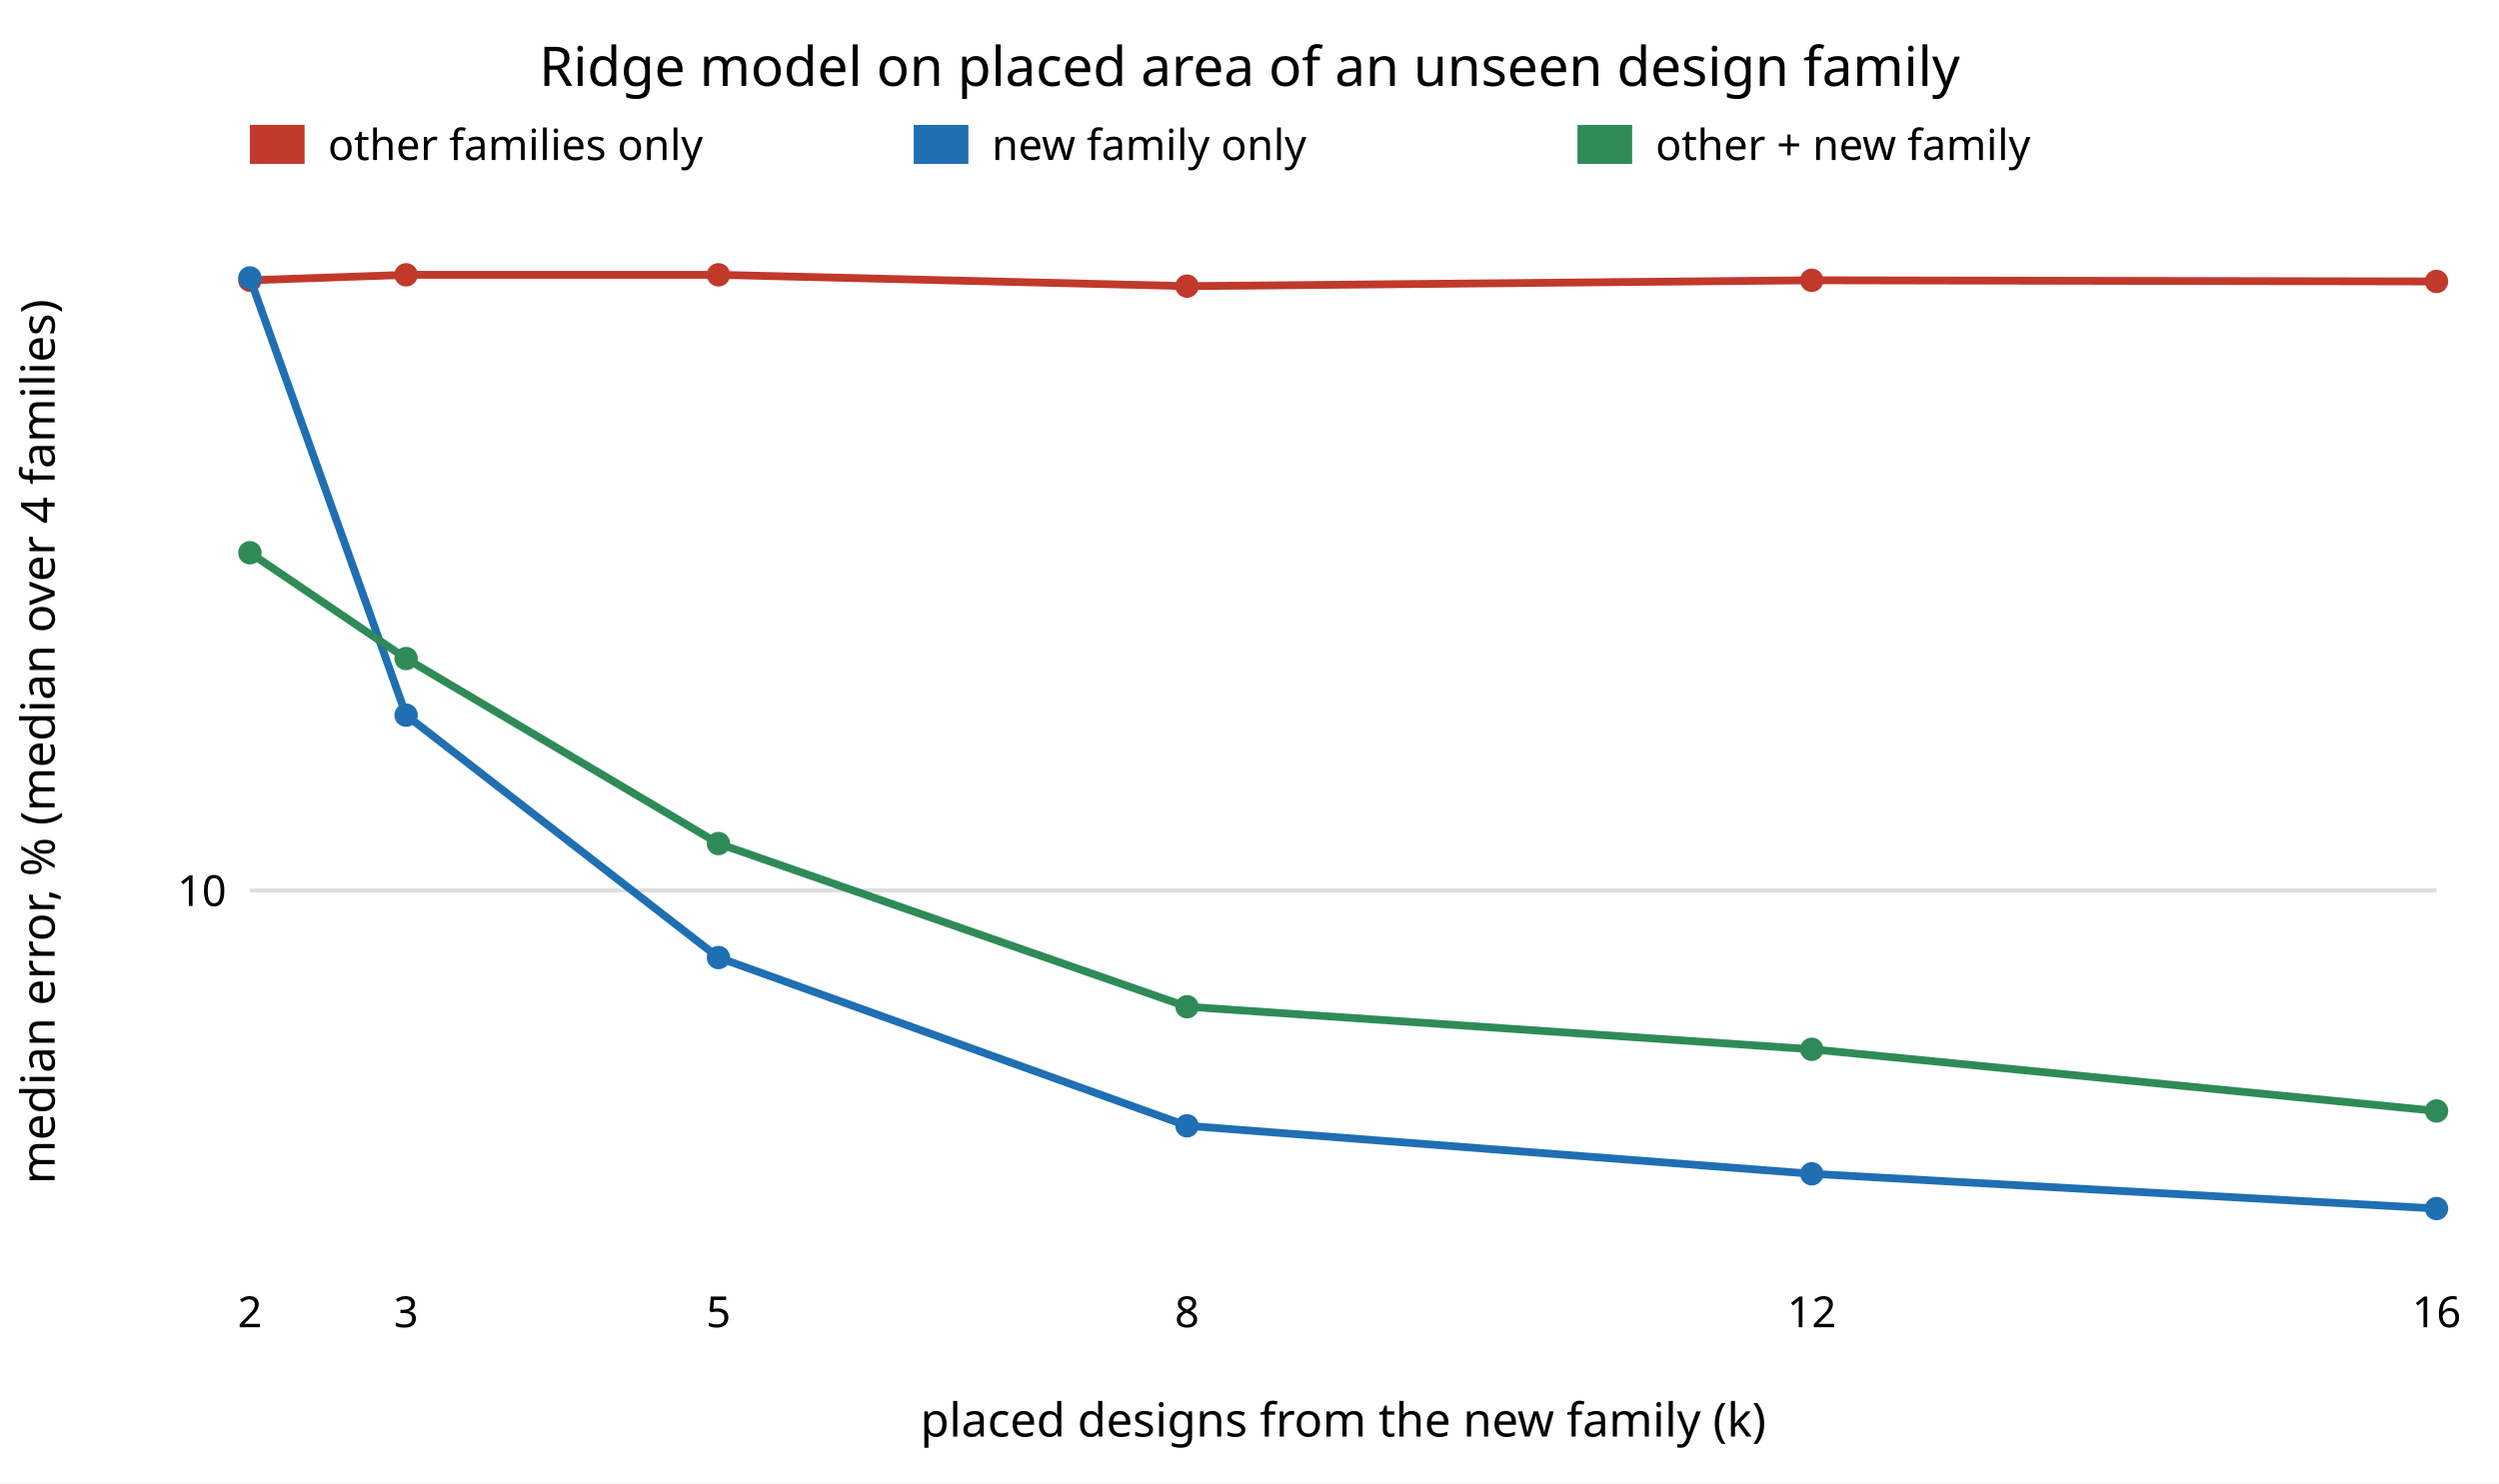
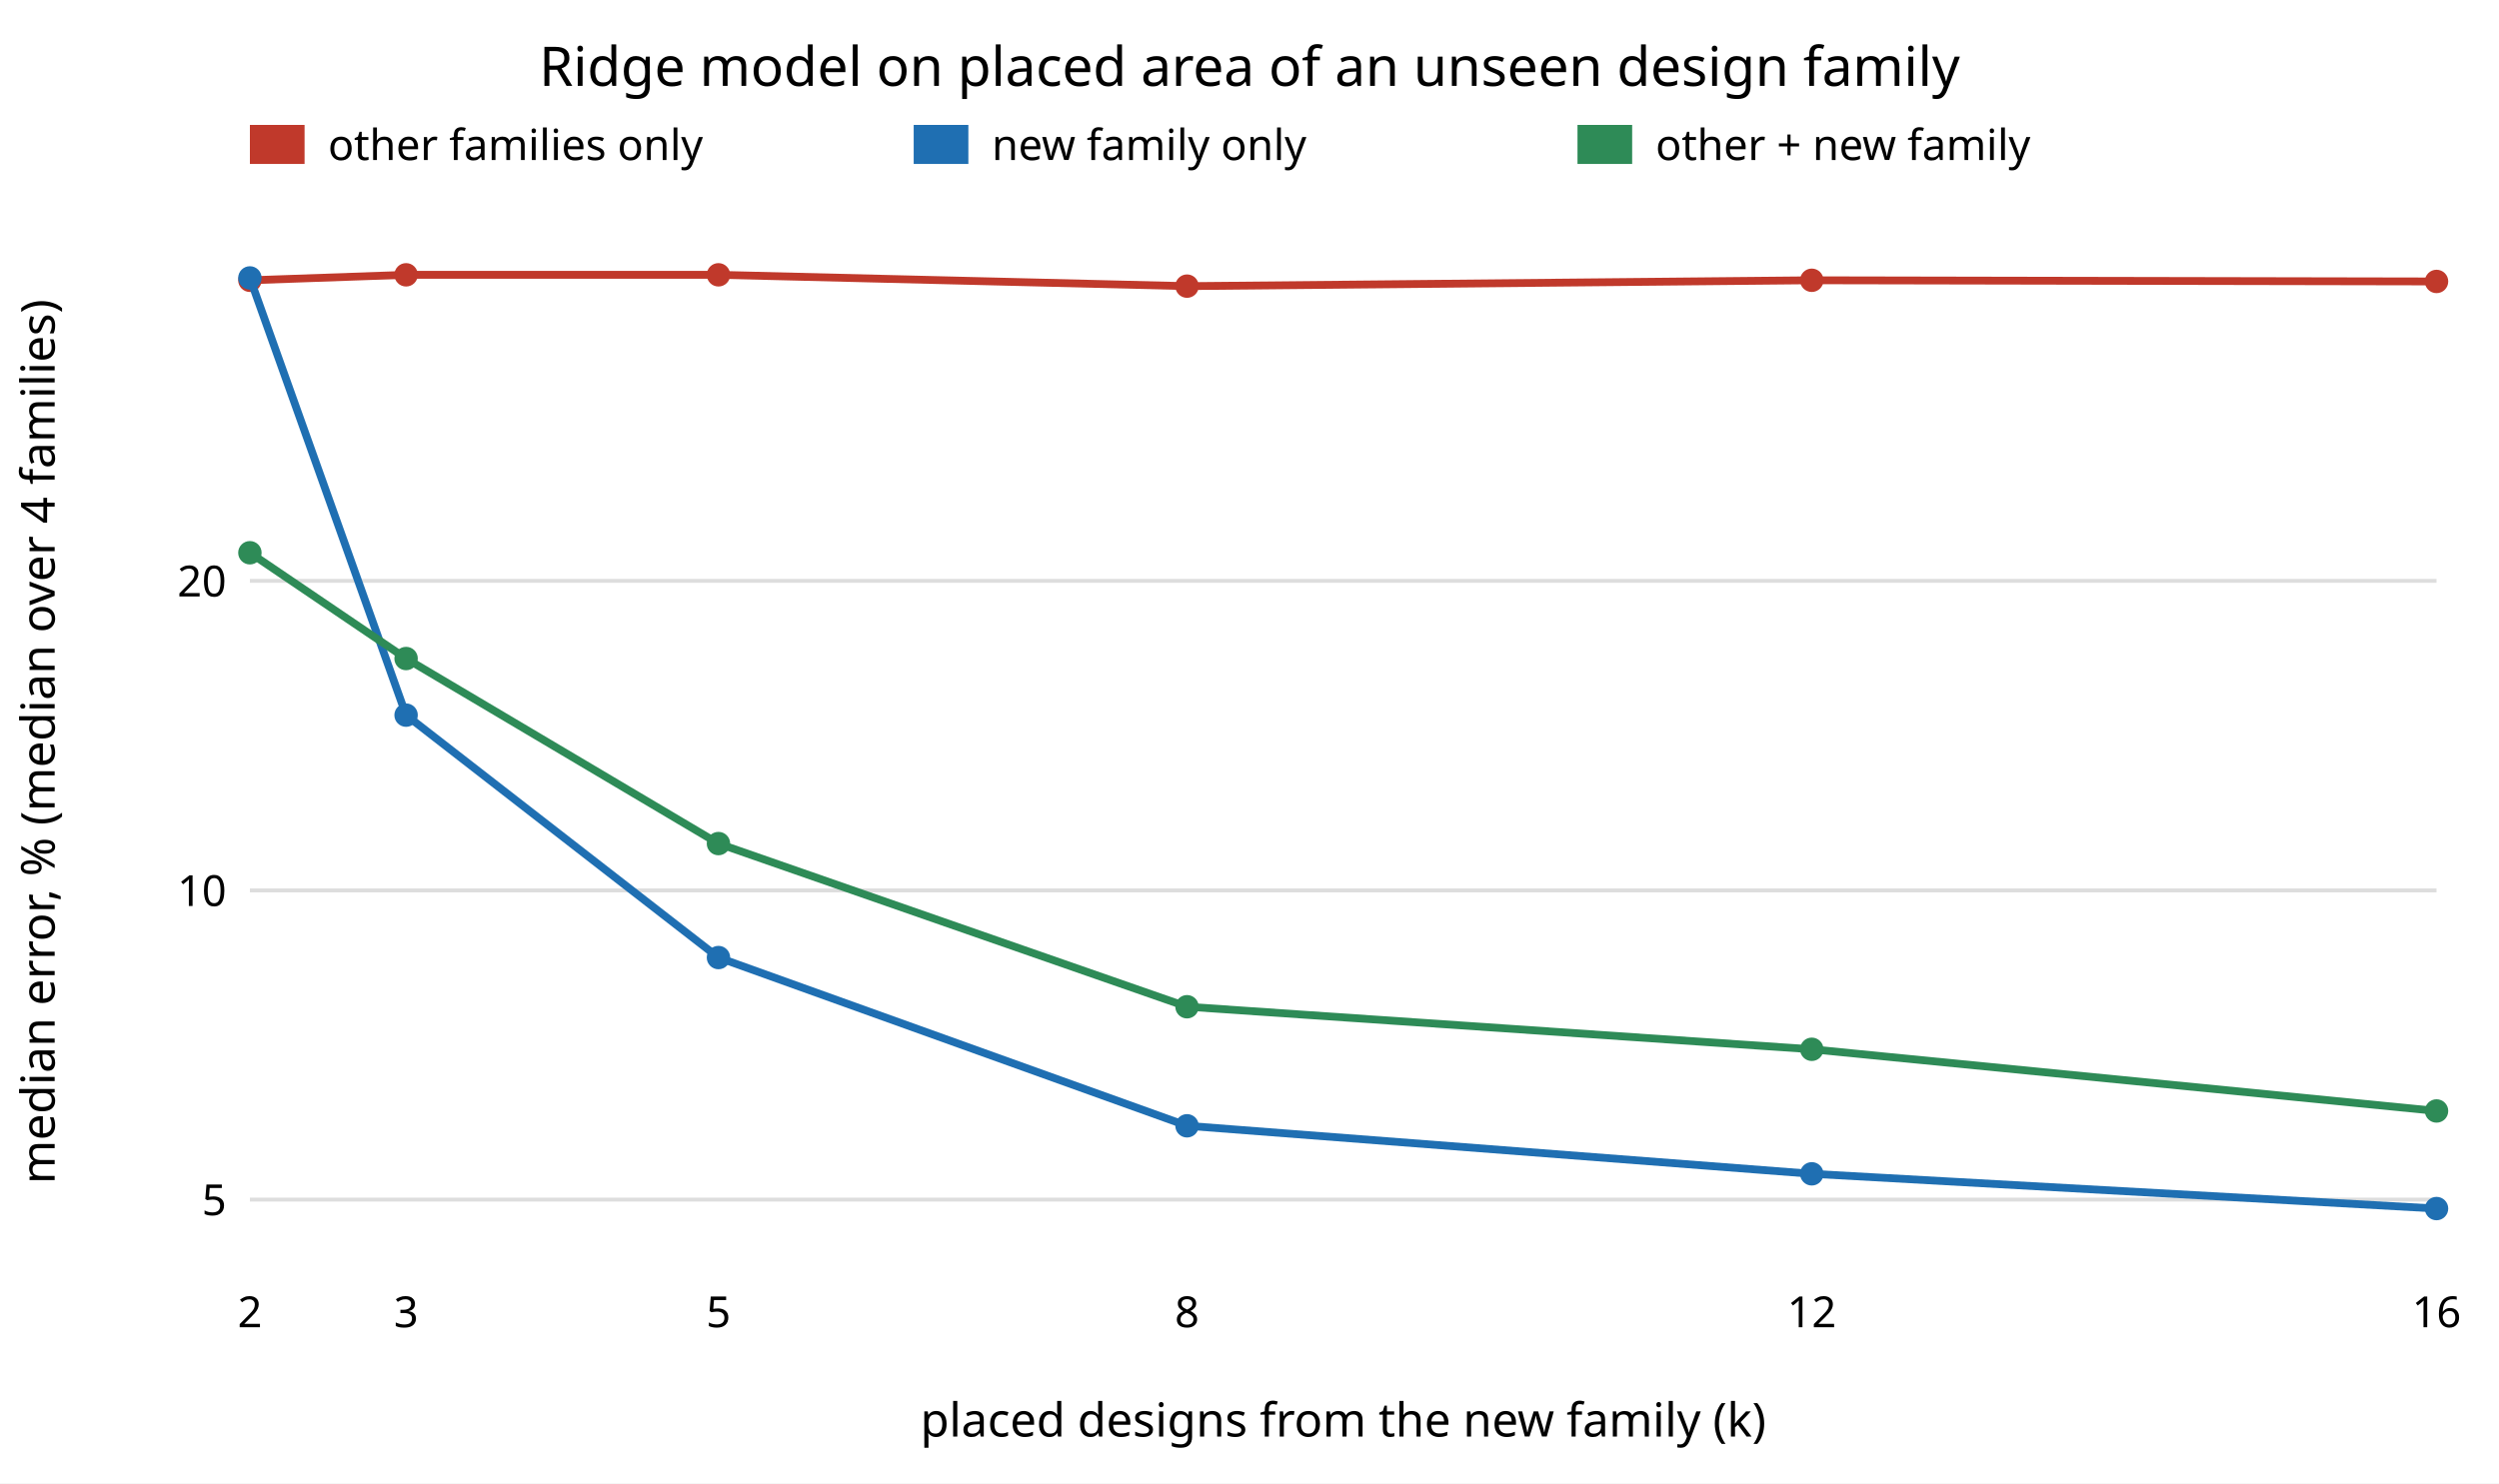
<svg xmlns="http://www.w3.org/2000/svg" viewBox="0 0 640 380" role="img" aria-label="Line plot of median absolute percentage error of placed-and-repaired area against the number of placed designs from the new family, for three training sets">
  <rect width="640" height="380" fill="#fff" />
  <text x="320.0" y="22" text-anchor="middle" font-family="sans-serif" font-size="14">Ridge model on placed area of an unseen design family</text>
+   <line x1="64" x2="624" y1="307.3" y2="307.3" stroke="#ddd" />
+   <text x="58" y="311.3" text-anchor="end" font-family="sans-serif" font-size="11">5</text>
  <line x1="64" x2="624" y1="228.1" y2="228.1" stroke="#ddd" />
  <text x="58" y="232.1" text-anchor="end" font-family="sans-serif" font-size="11">10</text>
+   <line x1="64" x2="624" y1="148.8" y2="148.8" stroke="#ddd" />
+   <text x="58" y="152.8" text-anchor="end" font-family="sans-serif" font-size="11">20</text>
  <text x="64.0" y="340" text-anchor="middle" font-family="sans-serif" font-size="11">2</text>
  <text x="104.0" y="340" text-anchor="middle" font-family="sans-serif" font-size="11">3</text>
  <text x="184.0" y="340" text-anchor="middle" font-family="sans-serif" font-size="11">5</text>
  <text x="304.0" y="340" text-anchor="middle" font-family="sans-serif" font-size="11">8</text>
  <text x="464.0" y="340" text-anchor="middle" font-family="sans-serif" font-size="11">12</text>
  <text x="624.0" y="340" text-anchor="middle" font-family="sans-serif" font-size="11">16</text>
  <text x="344.0" y="368" text-anchor="middle" font-family="sans-serif" font-size="12">placed designs from the new family (k)</text>
  <text x="14" y="190.0" text-anchor="middle" font-family="sans-serif" font-size="12" transform="rotate(-90 14 190.0)">median error, % (median over 4 families)</text>
  <polyline points="64.0,71.8 104.0,70.4 184.0,70.4 304.0,73.3 464.0,71.8 624.0,72.1" fill="none" stroke="#c0392b" stroke-width="2" />
  <circle cx="64.0" cy="71.8" r="3" fill="#c0392b" />
  <circle cx="104.0" cy="70.4" r="3" fill="#c0392b" />
  <circle cx="184.0" cy="70.4" r="3" fill="#c0392b" />
  <circle cx="304.0" cy="73.3" r="3" fill="#c0392b" />
  <circle cx="464.0" cy="71.8" r="3" fill="#c0392b" />
  <circle cx="624.0" cy="72.1" r="3" fill="#c0392b" />
  <rect x="64" y="32" width="14" height="10" fill="#c0392b" />
  <text x="84" y="41" font-family="sans-serif" font-size="11">other families only</text>
  <polyline points="64.0,71.2 104.0,183.2 184.0,245.3 304.0,288.4 464.0,300.7 624.0,309.6" fill="none" stroke="#1f6fb2" stroke-width="2" />
  <circle cx="64.0" cy="71.2" r="3" fill="#1f6fb2" />
  <circle cx="104.0" cy="183.2" r="3" fill="#1f6fb2" />
  <circle cx="184.0" cy="245.3" r="3" fill="#1f6fb2" />
  <circle cx="304.0" cy="288.4" r="3" fill="#1f6fb2" />
  <circle cx="464.0" cy="300.7" r="3" fill="#1f6fb2" />
  <circle cx="624.0" cy="309.6" r="3" fill="#1f6fb2" />
  <rect x="234" y="32" width="14" height="10" fill="#1f6fb2" />
  <text x="254" y="41" font-family="sans-serif" font-size="11">new family only</text>
  <polyline points="64.0,141.6 104.0,168.7 184.0,216.1 304.0,257.9 464.0,268.8 624.0,284.6" fill="none" stroke="#2e8b57" stroke-width="2" />
  <circle cx="64.0" cy="141.6" r="3" fill="#2e8b57" />
  <circle cx="104.0" cy="168.7" r="3" fill="#2e8b57" />
  <circle cx="184.0" cy="216.1" r="3" fill="#2e8b57" />
  <circle cx="304.0" cy="257.9" r="3" fill="#2e8b57" />
  <circle cx="464.0" cy="268.8" r="3" fill="#2e8b57" />
  <circle cx="624.0" cy="284.6" r="3" fill="#2e8b57" />
  <rect x="404" y="32" width="14" height="10" fill="#2e8b57" />
  <text x="424" y="41" font-family="sans-serif" font-size="11">other + new family</text>
</svg>
